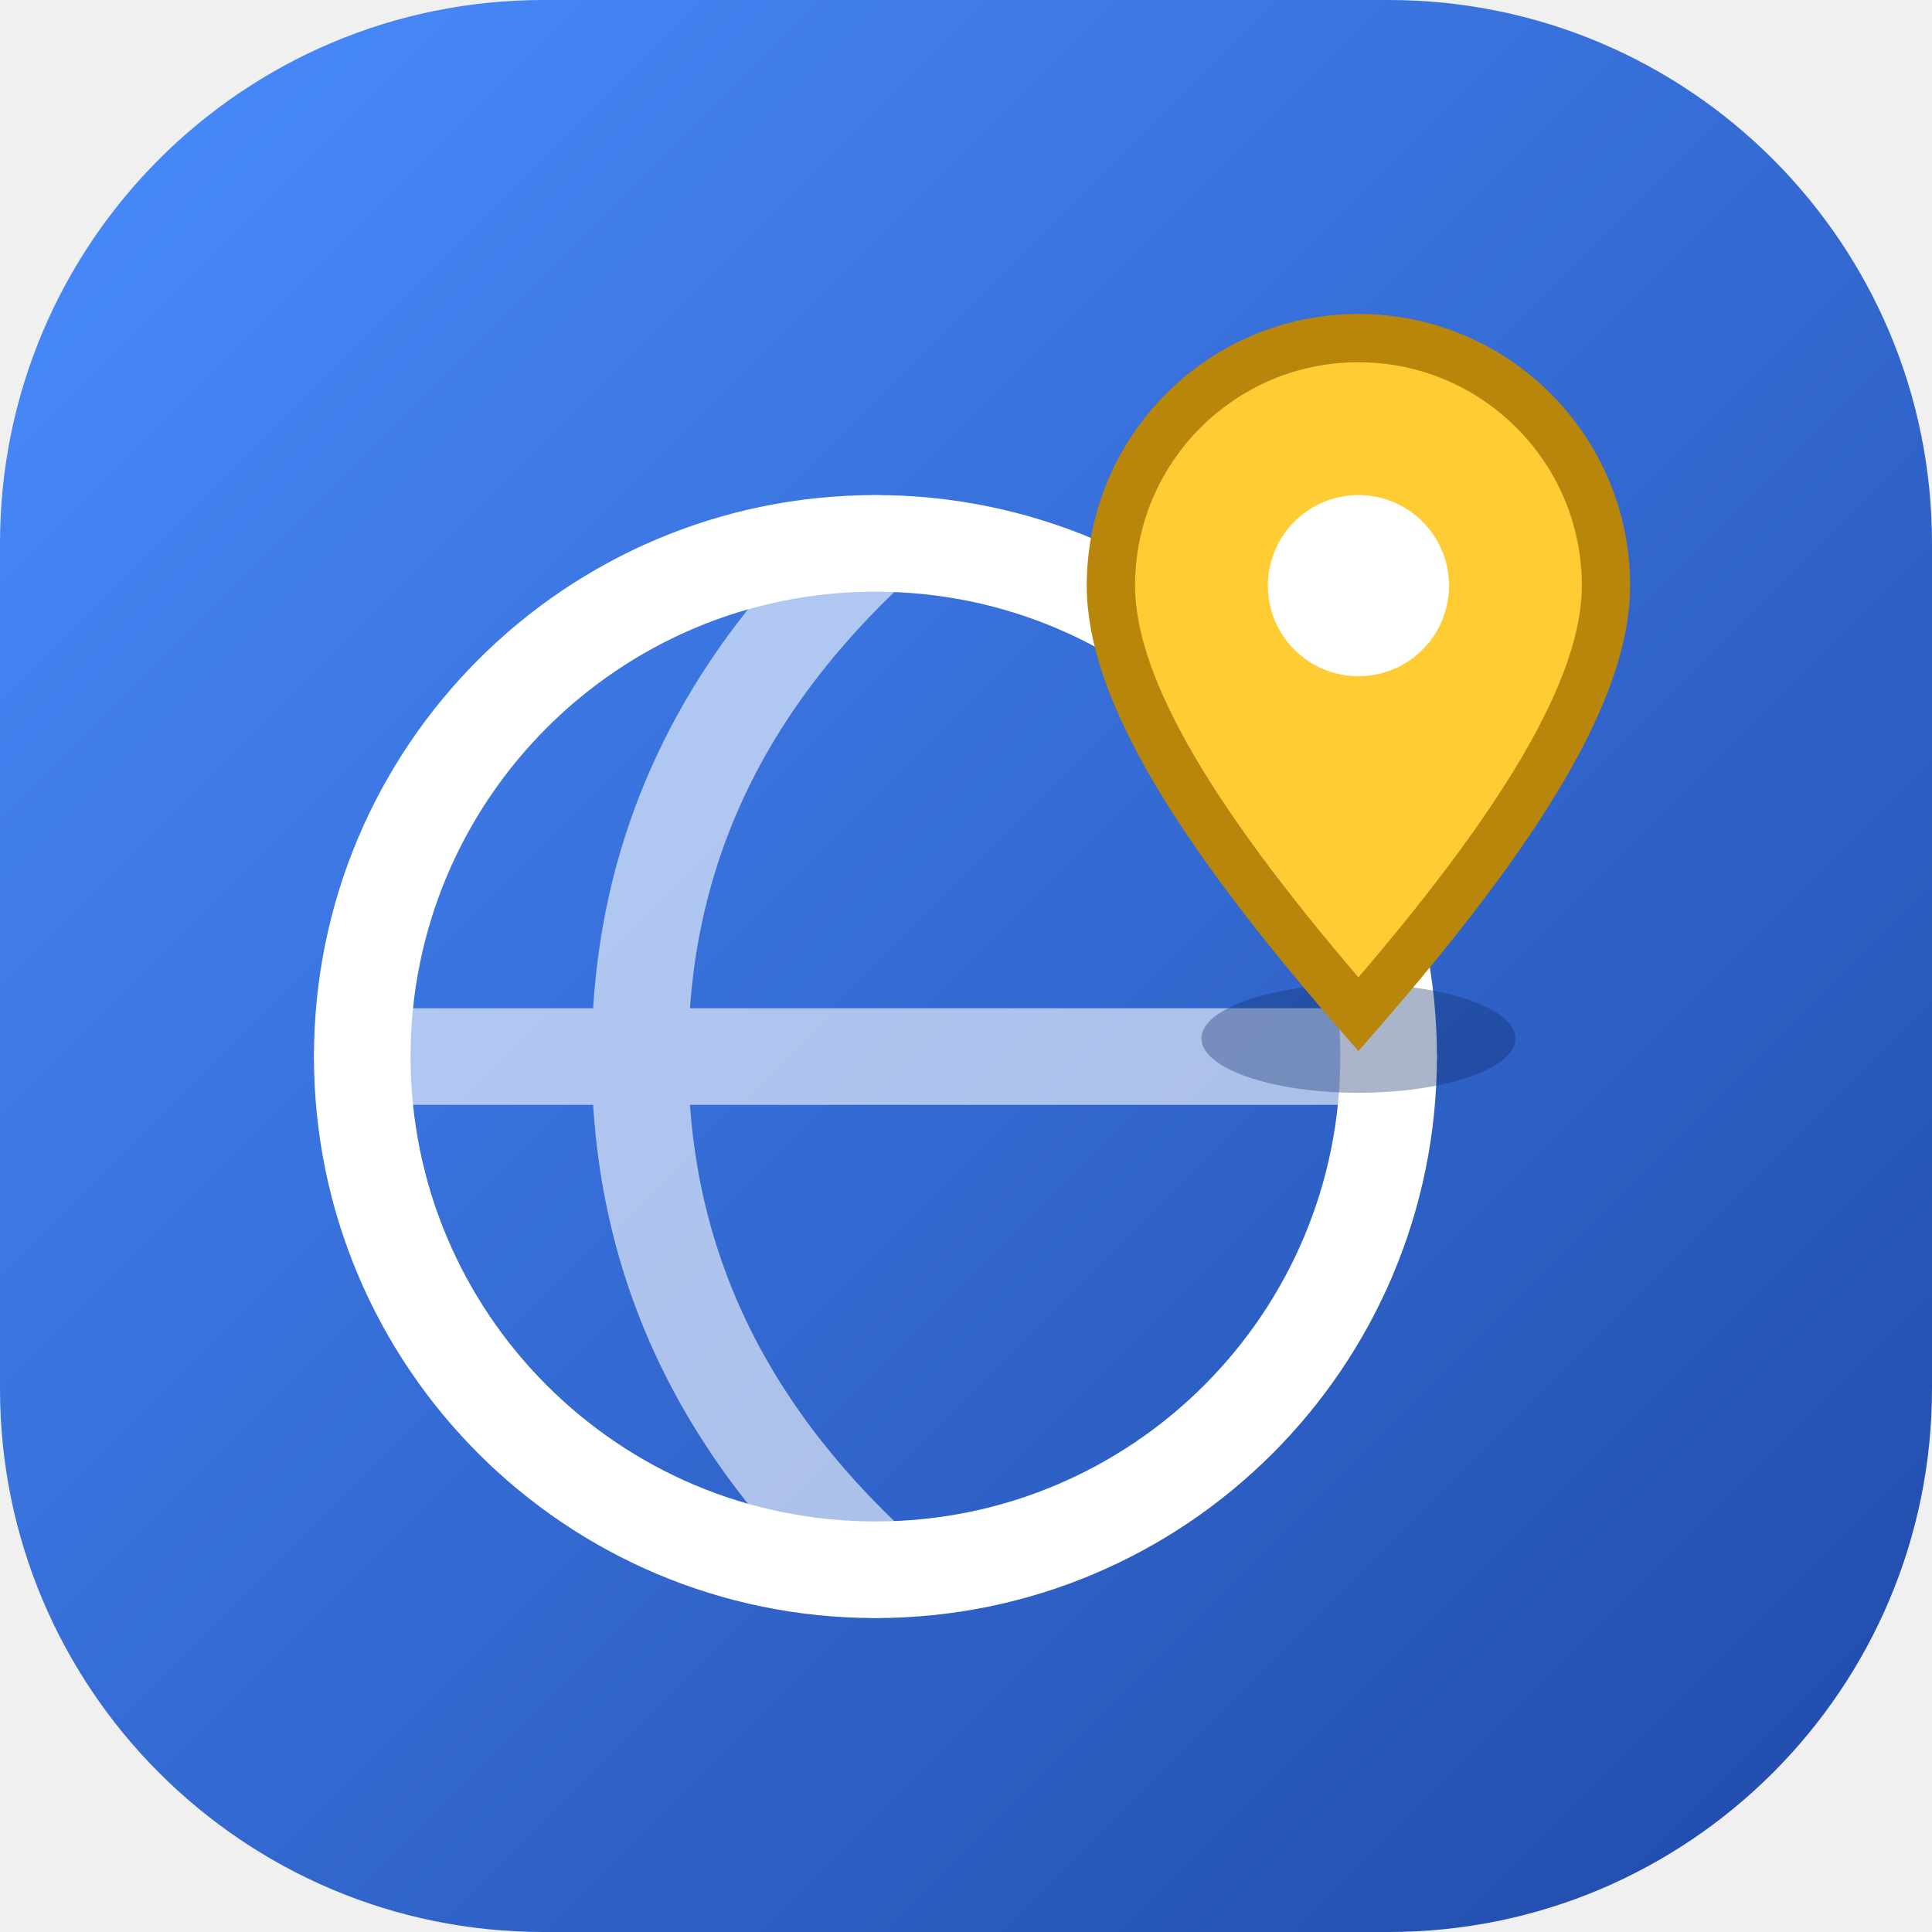
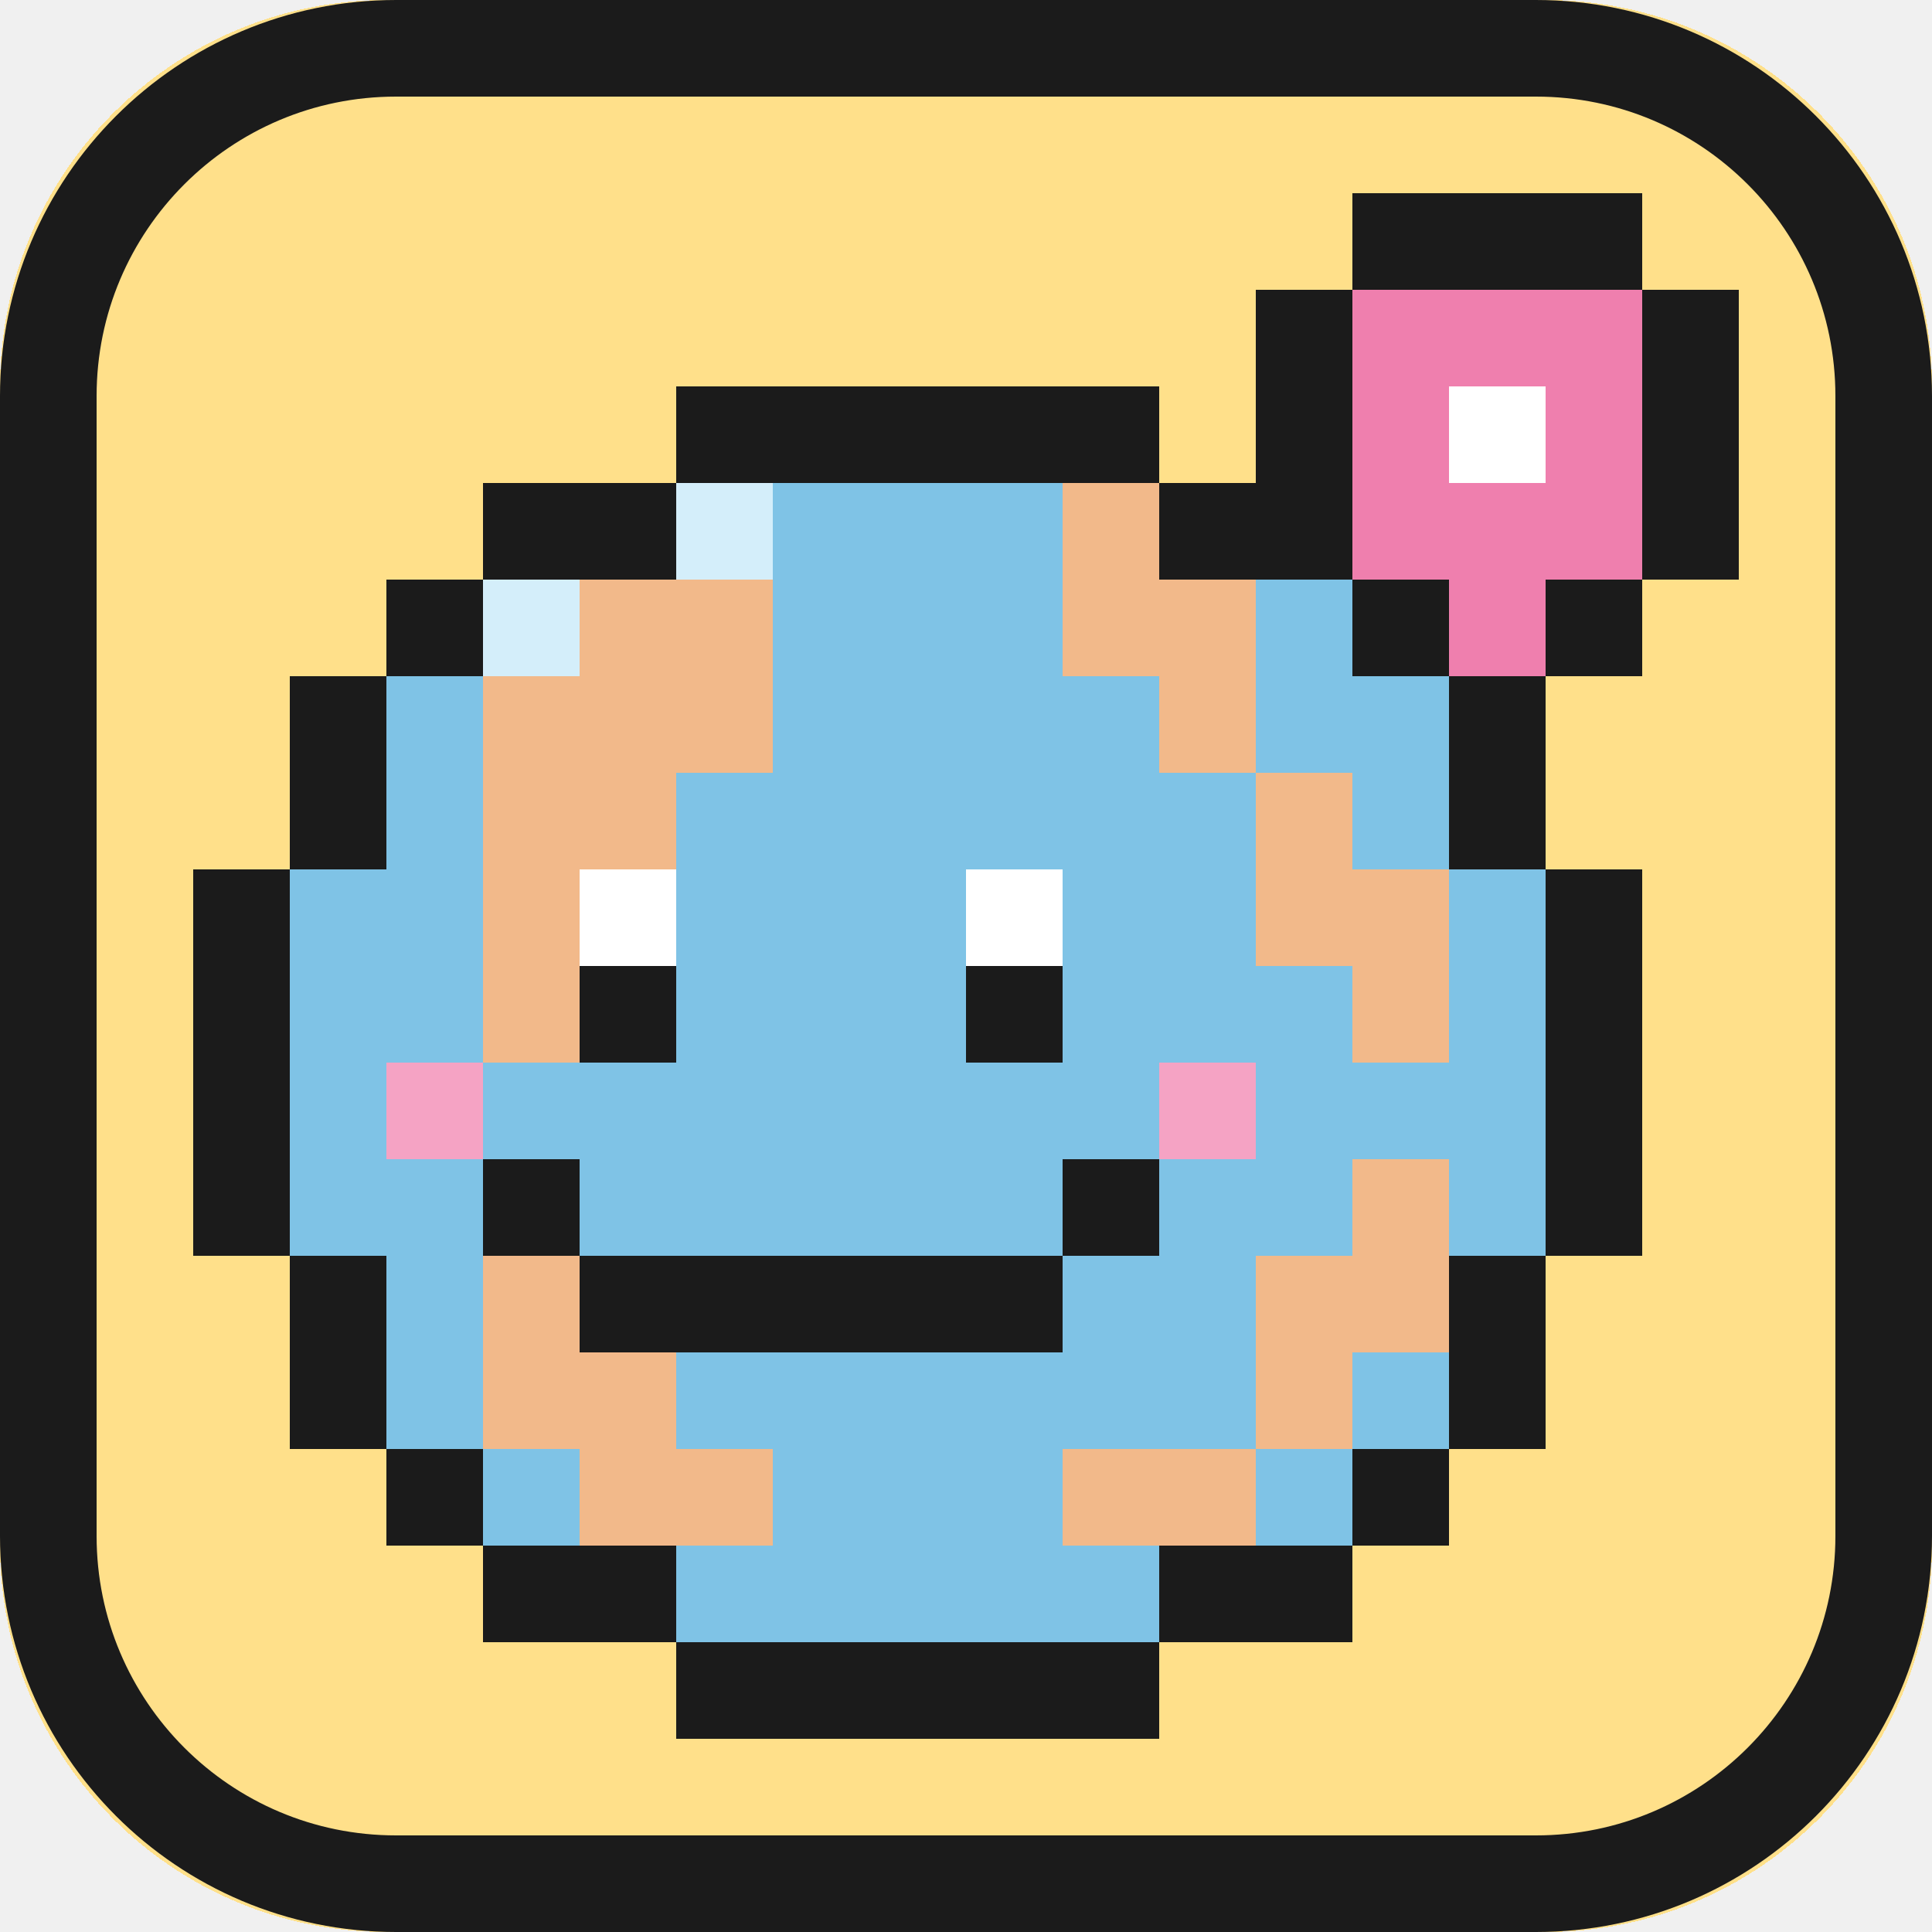
- <svg xmlns="http://www.w3.org/2000/svg" viewBox="0 0 32 32">
-   <defs>
-     <linearGradient id="m" x1="0" y1="0" x2="1" y2="1">
-       <stop offset="0" stop-color="#4a8dff" />
-       <stop offset="1" stop-color="#1f49a8" />
-     </linearGradient>
-   </defs>
-   <rect width="32" height="32" rx="9" fill="url(#m)" />
-   <g fill="none" stroke="#fff" stroke-width="1.6" stroke-linecap="round">
-     <circle cx="14.5" cy="17.5" r="8.5" />
-     <path d="M6 17.5h17M14.5 9c-2.6 2.4-3.9 5.2-3.9 8.5s1.3 6.1 3.9 8.5" opacity=".6" />
-   </g>
-   <ellipse cx="22.5" cy="17.2" rx="2.6" ry=".9" fill="#0d2a66" opacity=".35" />
-   <path d="M22.5 16.8c-2.7-3.1-4.1-5.4-4.1-7.1a4.1 4.1 0 0 1 8.2 0c0 1.7-1.4 4-4.1 7.1z" fill="#ffcc33" stroke="#b8860b" stroke-width=".8" />
-   <circle cx="22.5" cy="9.7" r="1.5" fill="#fff" />
+ <svg xmlns="http://www.w3.org/2000/svg" viewBox="0 0 20 20" shape-rendering="crispEdges">
+   <rect width="20" height="20" rx="4" fill="#ffe08a" />
+   <rect x=".5" y=".5" width="19" height="19" rx="3.6" fill="none" stroke="#1b1b1b" stroke-width="1" shape-rendering="geometricPrecision" />
+   <rect x="14" y="2" width="3" height="1" fill="#1b1b1b" />
+   <rect x="13" y="3" width="1" height="1" fill="#1b1b1b" />
+   <rect x="14" y="3" width="3" height="1" fill="#ef7fae" />
+   <rect x="17" y="3" width="1" height="1" fill="#1b1b1b" />
+   <rect x="7" y="4" width="5" height="1" fill="#1b1b1b" />
+   <rect x="13" y="4" width="1" height="1" fill="#1b1b1b" />
+   <rect x="14" y="4" width="1" height="1" fill="#ef7fae" />
+   <rect x="15" y="4" width="1" height="1" fill="#ffffff" />
+   <rect x="16" y="4" width="1" height="1" fill="#ef7fae" />
+   <rect x="17" y="4" width="1" height="1" fill="#1b1b1b" />
+   <rect x="5" y="5" width="2" height="1" fill="#1b1b1b" />
+   <rect x="7" y="5" width="1" height="1" fill="#d4eefa" />
+   <rect x="8" y="5" width="3" height="1" fill="#7fc3e6" />
+   <rect x="11" y="5" width="1" height="1" fill="#f2b98a" />
+   <rect x="12" y="5" width="2" height="1" fill="#1b1b1b" />
+   <rect x="14" y="5" width="3" height="1" fill="#ef7fae" />
+   <rect x="17" y="5" width="1" height="1" fill="#1b1b1b" />
+   <rect x="4" y="6" width="1" height="1" fill="#1b1b1b" />
+   <rect x="5" y="6" width="1" height="1" fill="#d4eefa" />
+   <rect x="6" y="6" width="2" height="1" fill="#f2b98a" />
+   <rect x="8" y="6" width="3" height="1" fill="#7fc3e6" />
+   <rect x="11" y="6" width="2" height="1" fill="#f2b98a" />
+   <rect x="13" y="6" width="1" height="1" fill="#7fc3e6" />
+   <rect x="14" y="6" width="1" height="1" fill="#1b1b1b" />
+   <rect x="15" y="6" width="1" height="1" fill="#ef7fae" />
+   <rect x="16" y="6" width="1" height="1" fill="#1b1b1b" />
+   <rect x="3" y="7" width="1" height="1" fill="#1b1b1b" />
+   <rect x="4" y="7" width="1" height="1" fill="#7fc3e6" />
+   <rect x="5" y="7" width="3" height="1" fill="#f2b98a" />
+   <rect x="8" y="7" width="4" height="1" fill="#7fc3e6" />
+   <rect x="12" y="7" width="1" height="1" fill="#f2b98a" />
+   <rect x="13" y="7" width="2" height="1" fill="#7fc3e6" />
+   <rect x="15" y="7" width="1" height="1" fill="#1b1b1b" />
+   <rect x="3" y="8" width="1" height="1" fill="#1b1b1b" />
+   <rect x="4" y="8" width="1" height="1" fill="#7fc3e6" />
+   <rect x="5" y="8" width="2" height="1" fill="#f2b98a" />
+   <rect x="7" y="8" width="6" height="1" fill="#7fc3e6" />
+   <rect x="13" y="8" width="1" height="1" fill="#f2b98a" />
+   <rect x="14" y="8" width="1" height="1" fill="#7fc3e6" />
+   <rect x="15" y="8" width="1" height="1" fill="#1b1b1b" />
+   <rect x="2" y="9" width="1" height="1" fill="#1b1b1b" />
+   <rect x="3" y="9" width="2" height="1" fill="#7fc3e6" />
+   <rect x="5" y="9" width="1" height="1" fill="#f2b98a" />
+   <rect x="6" y="9" width="1" height="1" fill="#ffffff" />
+   <rect x="7" y="9" width="3" height="1" fill="#7fc3e6" />
+   <rect x="10" y="9" width="1" height="1" fill="#ffffff" />
+   <rect x="11" y="9" width="2" height="1" fill="#7fc3e6" />
+   <rect x="13" y="9" width="2" height="1" fill="#f2b98a" />
+   <rect x="15" y="9" width="1" height="1" fill="#7fc3e6" />
+   <rect x="16" y="9" width="1" height="1" fill="#1b1b1b" />
+   <rect x="2" y="10" width="1" height="1" fill="#1b1b1b" />
+   <rect x="3" y="10" width="2" height="1" fill="#7fc3e6" />
+   <rect x="5" y="10" width="1" height="1" fill="#f2b98a" />
+   <rect x="6" y="10" width="1" height="1" fill="#1b1b1b" />
+   <rect x="7" y="10" width="3" height="1" fill="#7fc3e6" />
+   <rect x="10" y="10" width="1" height="1" fill="#1b1b1b" />
+   <rect x="11" y="10" width="3" height="1" fill="#7fc3e6" />
+   <rect x="14" y="10" width="1" height="1" fill="#f2b98a" />
+   <rect x="15" y="10" width="1" height="1" fill="#7fc3e6" />
+   <rect x="16" y="10" width="1" height="1" fill="#1b1b1b" />
+   <rect x="2" y="11" width="1" height="1" fill="#1b1b1b" />
+   <rect x="3" y="11" width="1" height="1" fill="#7fc3e6" />
+   <rect x="4" y="11" width="1" height="1" fill="#f5a3c4" />
+   <rect x="5" y="11" width="7" height="1" fill="#7fc3e6" />
+   <rect x="12" y="11" width="1" height="1" fill="#f5a3c4" />
+   <rect x="13" y="11" width="3" height="1" fill="#7fc3e6" />
+   <rect x="16" y="11" width="1" height="1" fill="#1b1b1b" />
+   <rect x="2" y="12" width="1" height="1" fill="#1b1b1b" />
+   <rect x="3" y="12" width="2" height="1" fill="#7fc3e6" />
+   <rect x="5" y="12" width="1" height="1" fill="#1b1b1b" />
+   <rect x="6" y="12" width="5" height="1" fill="#7fc3e6" />
+   <rect x="11" y="12" width="1" height="1" fill="#1b1b1b" />
+   <rect x="12" y="12" width="2" height="1" fill="#7fc3e6" />
+   <rect x="14" y="12" width="1" height="1" fill="#f2b98a" />
+   <rect x="15" y="12" width="1" height="1" fill="#7fc3e6" />
+   <rect x="16" y="12" width="1" height="1" fill="#1b1b1b" />
+   <rect x="3" y="13" width="1" height="1" fill="#1b1b1b" />
+   <rect x="4" y="13" width="1" height="1" fill="#7fc3e6" />
+   <rect x="5" y="13" width="1" height="1" fill="#f2b98a" />
+   <rect x="6" y="13" width="5" height="1" fill="#1b1b1b" />
+   <rect x="11" y="13" width="2" height="1" fill="#7fc3e6" />
+   <rect x="13" y="13" width="2" height="1" fill="#f2b98a" />
+   <rect x="15" y="13" width="1" height="1" fill="#1b1b1b" />
+   <rect x="3" y="14" width="1" height="1" fill="#1b1b1b" />
+   <rect x="4" y="14" width="1" height="1" fill="#7fc3e6" />
+   <rect x="5" y="14" width="2" height="1" fill="#f2b98a" />
+   <rect x="7" y="14" width="6" height="1" fill="#7fc3e6" />
+   <rect x="13" y="14" width="1" height="1" fill="#f2b98a" />
+   <rect x="14" y="14" width="1" height="1" fill="#7fc3e6" />
+   <rect x="15" y="14" width="1" height="1" fill="#1b1b1b" />
+   <rect x="4" y="15" width="1" height="1" fill="#1b1b1b" />
+   <rect x="5" y="15" width="1" height="1" fill="#7fc3e6" />
+   <rect x="6" y="15" width="2" height="1" fill="#f2b98a" />
+   <rect x="8" y="15" width="3" height="1" fill="#7fc3e6" />
+   <rect x="11" y="15" width="2" height="1" fill="#f2b98a" />
+   <rect x="13" y="15" width="1" height="1" fill="#7fc3e6" />
+   <rect x="14" y="15" width="1" height="1" fill="#1b1b1b" />
+   <rect x="5" y="16" width="2" height="1" fill="#1b1b1b" />
+   <rect x="7" y="16" width="5" height="1" fill="#7fc3e6" />
+   <rect x="12" y="16" width="2" height="1" fill="#1b1b1b" />
+   <rect x="7" y="17" width="5" height="1" fill="#1b1b1b" />
</svg>
